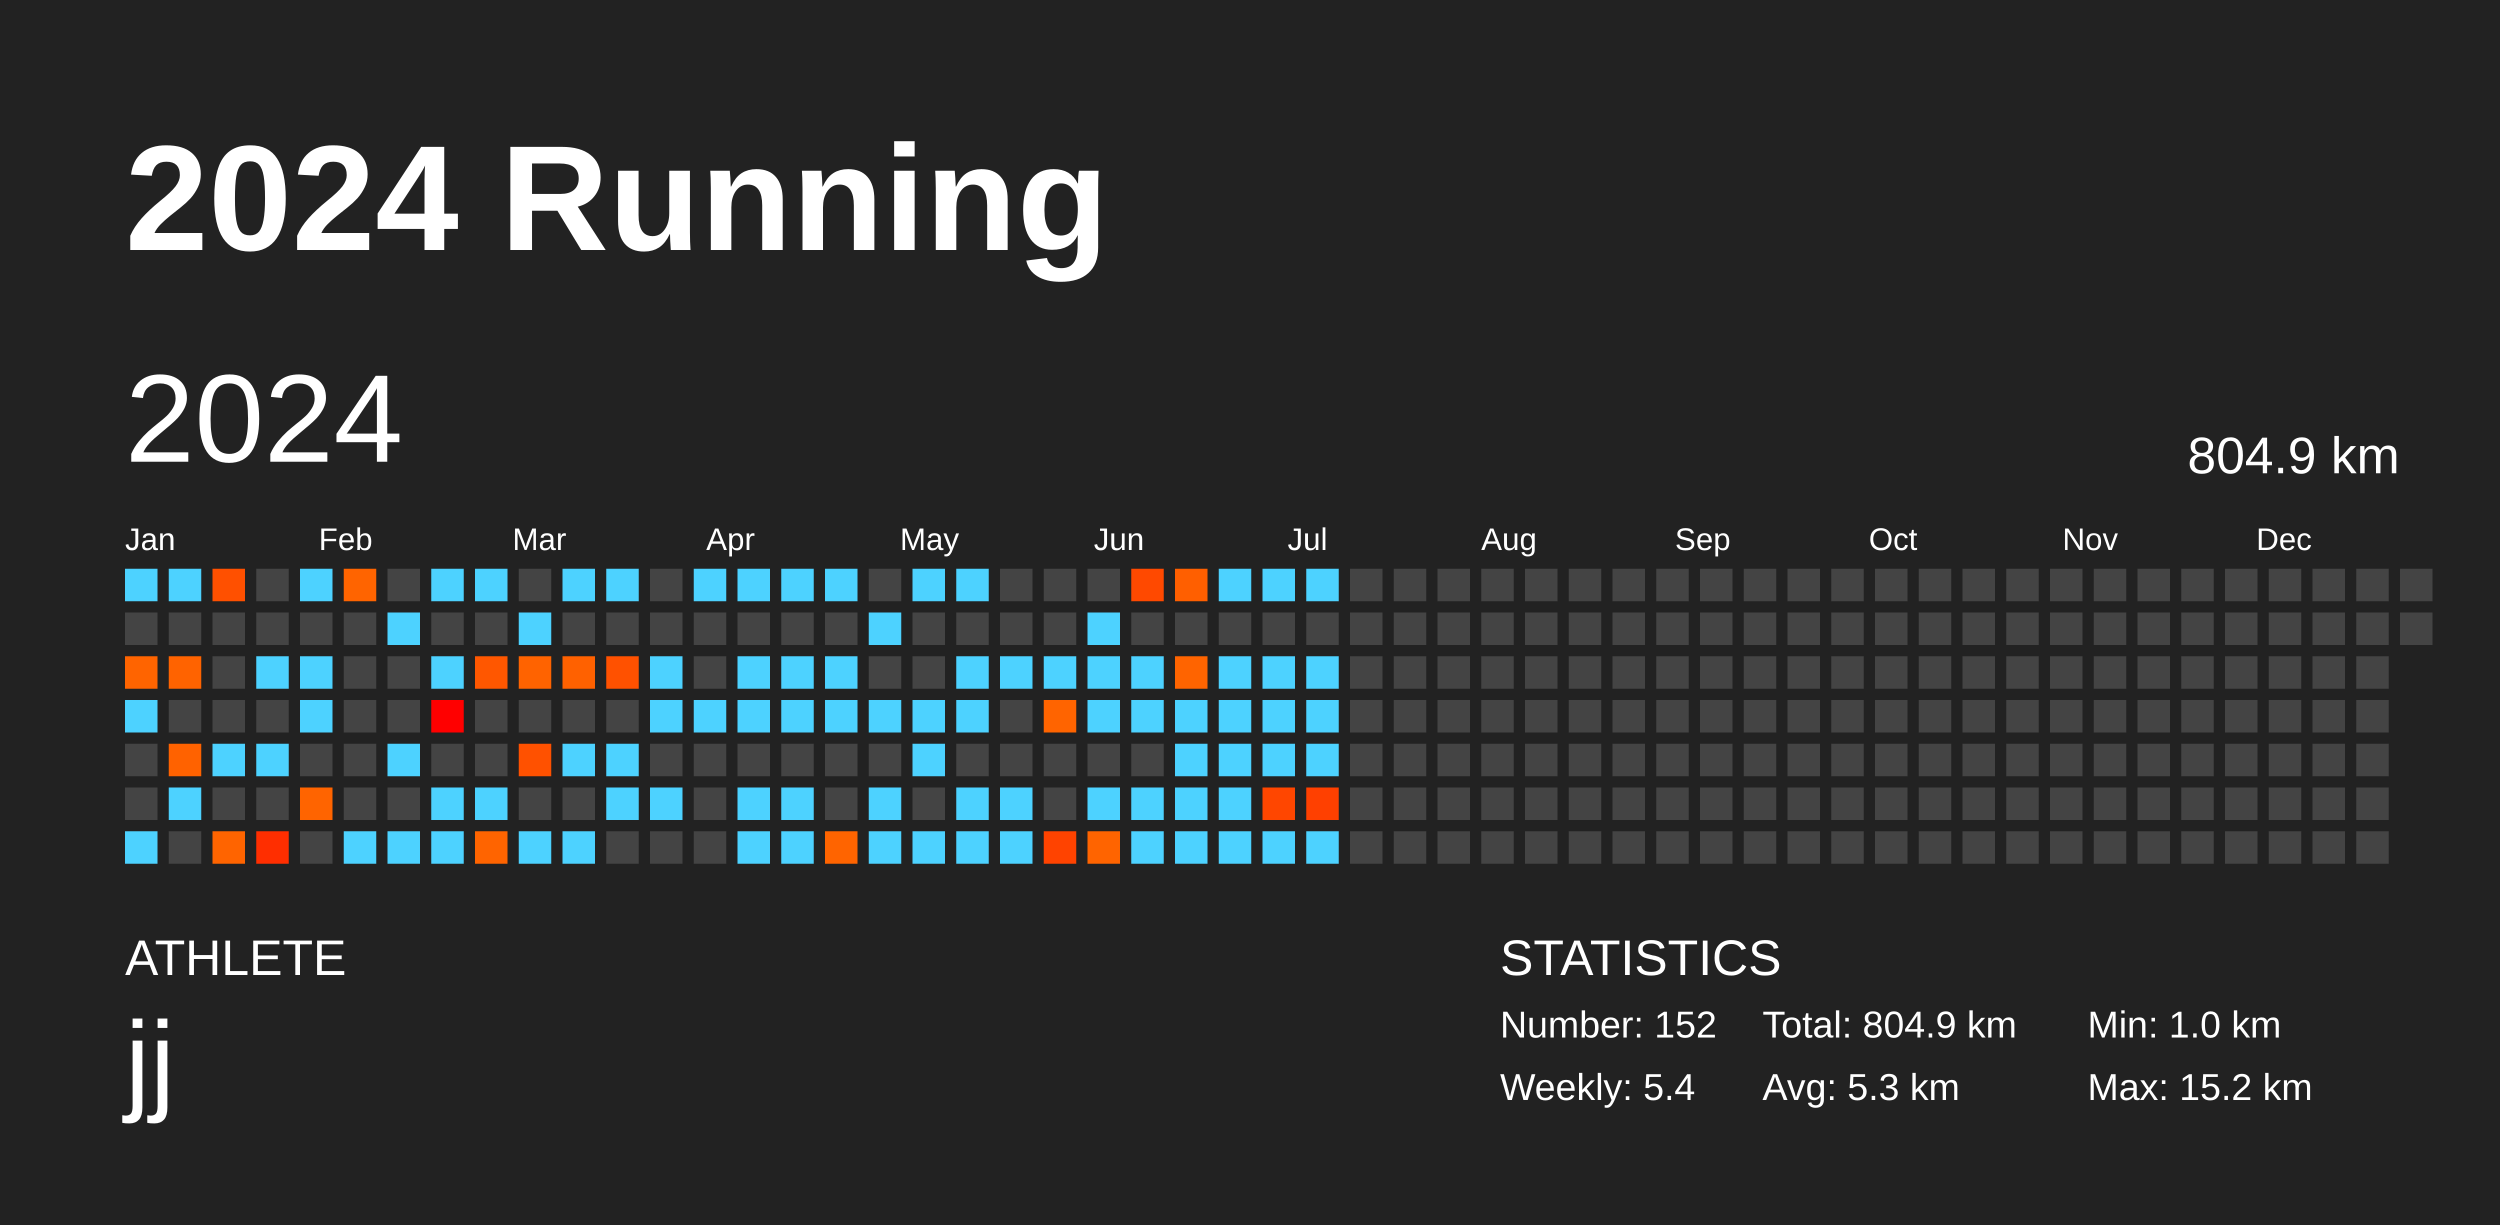
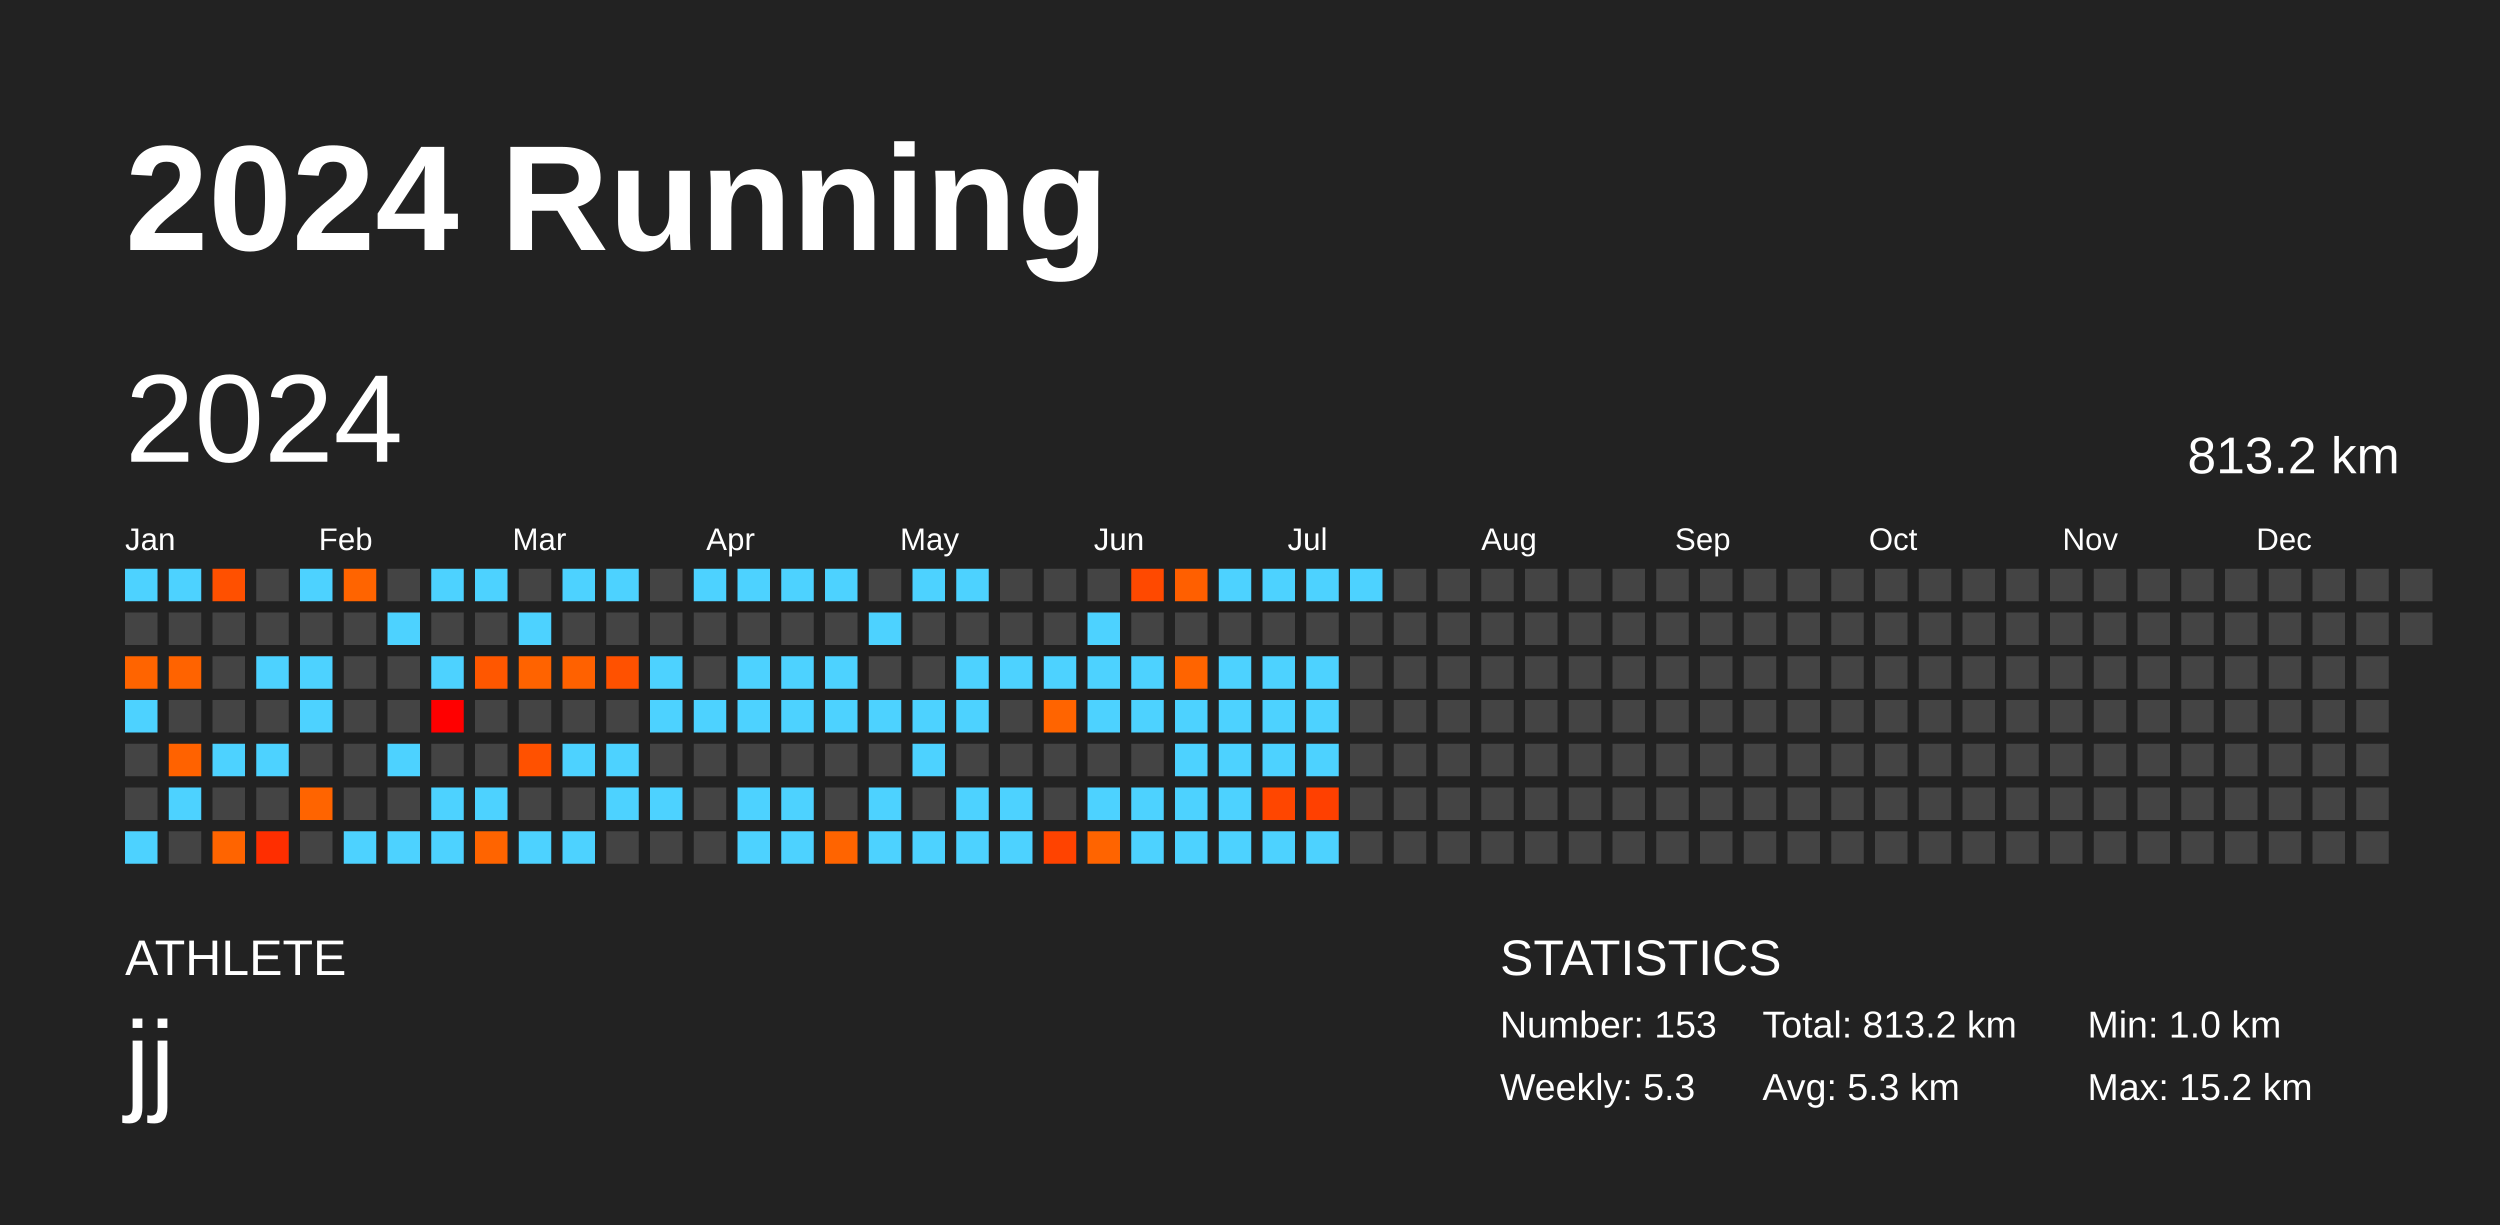
<svg xmlns="http://www.w3.org/2000/svg" baseProfile="full" height="98mm" version="1.1" viewBox="0,0,200,98" width="200mm">
  <defs />
  <rect fill="#222222" height="98" width="200" x="0" y="0" />
  <text fill="#FFFFFF" style="font-size:12px; font-family:Arial; font-weight:bold;" x="10" y="20">2024 Running</text>
  <text fill="#FFFFFF" style="font-size:4px; font-family:Arial" x="10" y="78">ATHLETE</text>
  <text fill="#FFFFFF" style="font-size:9px; font-family:Arial" x="10" y="88">jj</text>
  <text fill="#FFFFFF" style="font-size:4px; font-family:Arial" x="120" y="78">STATISTICS</text>
-   <text fill="#FFFFFF" style="font-size:3px; font-family:Arial" x="120" y="83">Number: 152</text>
-   <text fill="#FFFFFF" style="font-size:3px; font-family:Arial" x="120" y="88">Weekly: 5.4</text>
-   <text fill="#FFFFFF" style="font-size:3px; font-family:Arial" x="141" y="83">Total: 804.9 km</text>
+   <text fill="#FFFFFF" style="font-size:3px; font-family:Arial" x="120" y="83">Number: 153</text>
+   <text fill="#FFFFFF" style="font-size:3px; font-family:Arial" x="120" y="88">Weekly: 5.3</text>
+   <text fill="#FFFFFF" style="font-size:3px; font-family:Arial" x="141" y="83">Total: 813.2 km</text>
  <text fill="#FFFFFF" style="font-size:3px; font-family:Arial" x="141" y="88">Avg: 5.3 km</text>
  <text fill="#FFFFFF" style="font-size:3px; font-family:Arial" x="167" y="83">Min: 1.0 km</text>
  <text fill="#FFFFFF" style="font-size:3px; font-family:Arial" x="167" y="88">Max: 15.2 km</text>
  <text dominant-baseline="hanging" fill="#FFFFFF" style="font-size:10.0px; font-family:Arial;" x="10" y="30">2024</text>
-   <text dominant-baseline="hanging" fill="#FFFFFF" style="font-size:4.125px; font-family:Arial;" x="175" y="35">804.9 km</text>
+   <text dominant-baseline="hanging" fill="#FFFFFF" style="font-size:4.125px; font-family:Arial;" x="175" y="35">813.2 km</text>
  <text fill="#FFFFFF" style="font-size:2.5px; font-family:Arial" x="10.0" y="44">Jan</text>
  <text fill="#FFFFFF" style="font-size:2.5px; font-family:Arial" x="25.5" y="44">Feb</text>
  <text fill="#FFFFFF" style="font-size:2.5px; font-family:Arial" x="41.0" y="44">Mar</text>
  <text fill="#FFFFFF" style="font-size:2.5px; font-family:Arial" x="56.5" y="44">Apr</text>
  <text fill="#FFFFFF" style="font-size:2.5px; font-family:Arial" x="72.0" y="44">May</text>
  <text fill="#FFFFFF" style="font-size:2.5px; font-family:Arial" x="87.5" y="44">Jun</text>
  <text fill="#FFFFFF" style="font-size:2.5px; font-family:Arial" x="103.0" y="44">Jul</text>
  <text fill="#FFFFFF" style="font-size:2.5px; font-family:Arial" x="118.5" y="44">Aug</text>
  <text fill="#FFFFFF" style="font-size:2.5px; font-family:Arial" x="134.0" y="44">Sep</text>
  <text fill="#FFFFFF" style="font-size:2.5px; font-family:Arial" x="149.5" y="44">Oct</text>
  <text fill="#FFFFFF" style="font-size:2.5px; font-family:Arial" x="165.0" y="44">Nov</text>
  <text fill="#FFFFFF" style="font-size:2.5px; font-family:Arial" x="180.5" y="44">Dec</text>
  <rect fill="#4dd2ff" height="2.6" width="2.6" x="10.0" y="45.5" />
  <rect fill="#444444" height="2.6" width="2.6" x="10.0" y="49.0" />
  <rect fill="#ff6400" height="2.6" width="2.6" x="10.0" y="52.5" />
  <rect fill="#4dd2ff" height="2.6" width="2.6" x="10.0" y="56.0" />
  <rect fill="#444444" height="2.6" width="2.6" x="10.0" y="59.5" />
  <rect fill="#444444" height="2.6" width="2.6" x="10.0" y="63.0" />
  <rect fill="#4dd2ff" height="2.6" width="2.6" x="10.0" y="66.5" />
  <rect fill="#4dd2ff" height="2.6" width="2.6" x="13.5" y="45.5" />
  <rect fill="#444444" height="2.6" width="2.6" x="13.5" y="49.0" />
  <rect fill="#ff6300" height="2.6" width="2.6" x="13.5" y="52.5" />
  <rect fill="#444444" height="2.6" width="2.6" x="13.5" y="56.0" />
  <rect fill="#ff6200" height="2.6" width="2.6" x="13.5" y="59.5" />
  <rect fill="#4dd2ff" height="2.6" width="2.6" x="13.5" y="63.0" />
  <rect fill="#444444" height="2.6" width="2.6" x="13.5" y="66.5" />
  <rect fill="#ff5000" height="2.6" width="2.6" x="17.0" y="45.5" />
  <rect fill="#444444" height="2.6" width="2.6" x="17.0" y="49.0" />
  <rect fill="#444444" height="2.6" width="2.6" x="17.0" y="52.5" />
  <rect fill="#444444" height="2.6" width="2.6" x="17.0" y="56.0" />
  <rect fill="#4dd2ff" height="2.6" width="2.6" x="17.0" y="59.5" />
  <rect fill="#444444" height="2.6" width="2.6" x="17.0" y="63.0" />
  <rect fill="#ff6400" height="2.6" width="2.6" x="17.0" y="66.5" />
  <rect fill="#444444" height="2.6" width="2.6" x="20.5" y="45.5" />
  <rect fill="#444444" height="2.6" width="2.6" x="20.5" y="49.0" />
  <rect fill="#4dd2ff" height="2.6" width="2.6" x="20.5" y="52.5" />
  <rect fill="#444444" height="2.6" width="2.6" x="20.5" y="56.0" />
  <rect fill="#4dd2ff" height="2.6" width="2.6" x="20.5" y="59.5" />
  <rect fill="#444444" height="2.6" width="2.6" x="20.5" y="63.0" />
  <rect fill="#ff2e00" height="2.6" width="2.6" x="20.5" y="66.5" />
  <rect fill="#4dd2ff" height="2.6" width="2.6" x="24.0" y="45.5" />
  <rect fill="#444444" height="2.6" width="2.6" x="24.0" y="49.0" />
  <rect fill="#4dd2ff" height="2.6" width="2.6" x="24.0" y="52.5" />
  <rect fill="#4dd2ff" height="2.6" width="2.6" x="24.0" y="56.0" />
  <rect fill="#444444" height="2.6" width="2.6" x="24.0" y="59.5" />
  <rect fill="#ff6400" height="2.6" width="2.6" x="24.0" y="63.0" />
  <rect fill="#444444" height="2.6" width="2.6" x="24.0" y="66.5" />
  <rect fill="#ff6400" height="2.6" width="2.6" x="27.5" y="45.5" />
  <rect fill="#444444" height="2.6" width="2.6" x="27.5" y="49.0" />
  <rect fill="#444444" height="2.6" width="2.6" x="27.5" y="52.5" />
  <rect fill="#444444" height="2.6" width="2.6" x="27.5" y="56.0" />
  <rect fill="#444444" height="2.6" width="2.6" x="27.5" y="59.5" />
  <rect fill="#444444" height="2.6" width="2.6" x="27.5" y="63.0" />
  <rect fill="#4dd2ff" height="2.6" width="2.6" x="27.5" y="66.5" />
  <rect fill="#444444" height="2.6" width="2.6" x="31.0" y="45.5" />
  <rect fill="#4dd2ff" height="2.6" width="2.6" x="31.0" y="49.0" />
  <rect fill="#444444" height="2.6" width="2.6" x="31.0" y="52.5" />
  <rect fill="#444444" height="2.6" width="2.6" x="31.0" y="56.0" />
  <rect fill="#4dd2ff" height="2.6" width="2.6" x="31.0" y="59.5" />
  <rect fill="#444444" height="2.6" width="2.6" x="31.0" y="63.0" />
  <rect fill="#4dd2ff" height="2.6" width="2.6" x="31.0" y="66.5" />
  <rect fill="#4dd2ff" height="2.6" width="2.6" x="34.5" y="45.5" />
  <rect fill="#444444" height="2.6" width="2.6" x="34.5" y="49.0" />
  <rect fill="#4dd2ff" height="2.6" width="2.6" x="34.5" y="52.5" />
  <rect fill="#ff0000" height="2.6" width="2.6" x="34.5" y="56.0" />
  <rect fill="#444444" height="2.6" width="2.6" x="34.5" y="59.5" />
  <rect fill="#4dd2ff" height="2.6" width="2.6" x="34.5" y="63.0" />
  <rect fill="#4dd2ff" height="2.6" width="2.6" x="34.5" y="66.5" />
  <rect fill="#4dd2ff" height="2.6" width="2.6" x="38.0" y="45.5" />
  <rect fill="#444444" height="2.6" width="2.6" x="38.0" y="49.0" />
  <rect fill="#ff5700" height="2.6" width="2.6" x="38.0" y="52.5" />
  <rect fill="#444444" height="2.6" width="2.6" x="38.0" y="56.0" />
  <rect fill="#444444" height="2.6" width="2.6" x="38.0" y="59.5" />
  <rect fill="#4dd2ff" height="2.6" width="2.6" x="38.0" y="63.0" />
  <rect fill="#ff6400" height="2.6" width="2.6" x="38.0" y="66.5" />
  <rect fill="#444444" height="2.6" width="2.6" x="41.5" y="45.5" />
  <rect fill="#4dd2ff" height="2.6" width="2.6" x="41.5" y="49.0" />
  <rect fill="#ff6300" height="2.6" width="2.6" x="41.5" y="52.5" />
  <rect fill="#444444" height="2.6" width="2.6" x="41.5" y="56.0" />
  <rect fill="#ff5100" height="2.6" width="2.6" x="41.5" y="59.5" />
  <rect fill="#444444" height="2.6" width="2.6" x="41.5" y="63.0" />
  <rect fill="#4dd2ff" height="2.6" width="2.6" x="41.5" y="66.5" />
  <rect fill="#4dd2ff" height="2.6" width="2.6" x="45.0" y="45.5" />
  <rect fill="#444444" height="2.6" width="2.6" x="45.0" y="49.0" />
  <rect fill="#ff6100" height="2.6" width="2.6" x="45.0" y="52.5" />
  <rect fill="#444444" height="2.6" width="2.6" x="45.0" y="56.0" />
  <rect fill="#4dd2ff" height="2.6" width="2.6" x="45.0" y="59.5" />
  <rect fill="#444444" height="2.6" width="2.6" x="45.0" y="63.0" />
  <rect fill="#4dd2ff" height="2.6" width="2.6" x="45.0" y="66.5" />
  <rect fill="#4dd2ff" height="2.6" width="2.6" x="48.5" y="45.5" />
  <rect fill="#444444" height="2.6" width="2.6" x="48.5" y="49.0" />
  <rect fill="#ff5100" height="2.6" width="2.6" x="48.5" y="52.5" />
  <rect fill="#444444" height="2.6" width="2.6" x="48.5" y="56.0" />
  <rect fill="#4dd2ff" height="2.6" width="2.6" x="48.5" y="59.5" />
  <rect fill="#4dd2ff" height="2.6" width="2.6" x="48.5" y="63.0" />
  <rect fill="#444444" height="2.6" width="2.6" x="48.5" y="66.5" />
  <rect fill="#444444" height="2.6" width="2.6" x="52.0" y="45.5" />
  <rect fill="#444444" height="2.6" width="2.6" x="52.0" y="49.0" />
  <rect fill="#4dd2ff" height="2.6" width="2.6" x="52.0" y="52.5" />
  <rect fill="#4dd2ff" height="2.6" width="2.6" x="52.0" y="56.0" />
  <rect fill="#444444" height="2.6" width="2.6" x="52.0" y="59.5" />
  <rect fill="#4dd2ff" height="2.6" width="2.6" x="52.0" y="63.0" />
  <rect fill="#444444" height="2.6" width="2.6" x="52.0" y="66.5" />
  <rect fill="#4dd2ff" height="2.6" width="2.6" x="55.5" y="45.5" />
  <rect fill="#444444" height="2.6" width="2.6" x="55.5" y="49.0" />
  <rect fill="#444444" height="2.6" width="2.6" x="55.5" y="52.5" />
  <rect fill="#4dd2ff" height="2.6" width="2.6" x="55.5" y="56.0" />
  <rect fill="#444444" height="2.6" width="2.6" x="55.5" y="59.5" />
  <rect fill="#444444" height="2.6" width="2.6" x="55.5" y="63.0" />
  <rect fill="#444444" height="2.6" width="2.6" x="55.5" y="66.5" />
  <rect fill="#4dd2ff" height="2.6" width="2.6" x="59.0" y="45.5" />
  <rect fill="#444444" height="2.6" width="2.6" x="59.0" y="49.0" />
  <rect fill="#4dd2ff" height="2.6" width="2.6" x="59.0" y="52.5" />
  <rect fill="#4dd2ff" height="2.6" width="2.6" x="59.0" y="56.0" />
  <rect fill="#444444" height="2.6" width="2.6" x="59.0" y="59.5" />
  <rect fill="#4dd2ff" height="2.6" width="2.6" x="59.0" y="63.0" />
  <rect fill="#4dd2ff" height="2.6" width="2.6" x="59.0" y="66.5" />
  <rect fill="#4dd2ff" height="2.6" width="2.6" x="62.5" y="45.5" />
  <rect fill="#444444" height="2.6" width="2.6" x="62.5" y="49.0" />
  <rect fill="#4dd2ff" height="2.6" width="2.6" x="62.5" y="52.5" />
  <rect fill="#4dd2ff" height="2.6" width="2.6" x="62.5" y="56.0" />
  <rect fill="#444444" height="2.6" width="2.6" x="62.5" y="59.5" />
  <rect fill="#4dd2ff" height="2.6" width="2.6" x="62.5" y="63.0" />
  <rect fill="#4dd2ff" height="2.6" width="2.6" x="62.5" y="66.5" />
  <rect fill="#4dd2ff" height="2.6" width="2.6" x="66.0" y="45.5" />
  <rect fill="#444444" height="2.6" width="2.6" x="66.0" y="49.0" />
  <rect fill="#4dd2ff" height="2.6" width="2.6" x="66.0" y="52.5" />
  <rect fill="#4dd2ff" height="2.6" width="2.6" x="66.0" y="56.0" />
  <rect fill="#444444" height="2.6" width="2.6" x="66.0" y="59.5" />
  <rect fill="#444444" height="2.6" width="2.6" x="66.0" y="63.0" />
  <rect fill="#ff6400" height="2.6" width="2.6" x="66.0" y="66.5" />
  <rect fill="#444444" height="2.6" width="2.6" x="69.5" y="45.5" />
  <rect fill="#4dd2ff" height="2.6" width="2.6" x="69.5" y="49.0" />
  <rect fill="#444444" height="2.6" width="2.6" x="69.5" y="52.5" />
  <rect fill="#4dd2ff" height="2.6" width="2.6" x="69.5" y="56.0" />
  <rect fill="#444444" height="2.6" width="2.6" x="69.5" y="59.5" />
  <rect fill="#4dd2ff" height="2.6" width="2.6" x="69.5" y="63.0" />
  <rect fill="#4dd2ff" height="2.6" width="2.6" x="69.5" y="66.5" />
  <rect fill="#4dd2ff" height="2.6" width="2.6" x="73.0" y="45.5" />
  <rect fill="#444444" height="2.6" width="2.6" x="73.0" y="49.0" />
  <rect fill="#444444" height="2.6" width="2.6" x="73.0" y="52.5" />
  <rect fill="#4dd2ff" height="2.6" width="2.6" x="73.0" y="56.0" />
  <rect fill="#4dd2ff" height="2.6" width="2.6" x="73.0" y="59.5" />
  <rect fill="#444444" height="2.6" width="2.6" x="73.0" y="63.0" />
  <rect fill="#4dd2ff" height="2.6" width="2.6" x="73.0" y="66.5" />
  <rect fill="#4dd2ff" height="2.6" width="2.6" x="76.5" y="45.5" />
  <rect fill="#444444" height="2.6" width="2.6" x="76.5" y="49.0" />
  <rect fill="#4dd2ff" height="2.6" width="2.6" x="76.5" y="52.5" />
  <rect fill="#4dd2ff" height="2.6" width="2.6" x="76.5" y="56.0" />
  <rect fill="#444444" height="2.6" width="2.6" x="76.5" y="59.5" />
  <rect fill="#4dd2ff" height="2.6" width="2.6" x="76.5" y="63.0" />
  <rect fill="#4dd2ff" height="2.6" width="2.6" x="76.5" y="66.5" />
  <rect fill="#444444" height="2.6" width="2.6" x="80.0" y="45.5" />
  <rect fill="#444444" height="2.6" width="2.6" x="80.0" y="49.0" />
  <rect fill="#4dd2ff" height="2.6" width="2.6" x="80.0" y="52.5" />
  <rect fill="#444444" height="2.6" width="2.6" x="80.0" y="56.0" />
  <rect fill="#444444" height="2.6" width="2.6" x="80.0" y="59.5" />
  <rect fill="#4dd2ff" height="2.6" width="2.6" x="80.0" y="63.0" />
  <rect fill="#4dd2ff" height="2.6" width="2.6" x="80.0" y="66.5" />
  <rect fill="#444444" height="2.6" width="2.6" x="83.5" y="45.5" />
  <rect fill="#444444" height="2.6" width="2.6" x="83.5" y="49.0" />
  <rect fill="#4dd2ff" height="2.6" width="2.6" x="83.5" y="52.5" />
  <rect fill="#ff6400" height="2.6" width="2.6" x="83.5" y="56.0" />
  <rect fill="#444444" height="2.6" width="2.6" x="83.5" y="59.5" />
  <rect fill="#444444" height="2.6" width="2.6" x="83.5" y="63.0" />
  <rect fill="#ff4300" height="2.6" width="2.6" x="83.5" y="66.5" />
  <rect fill="#444444" height="2.6" width="2.6" x="87.0" y="45.5" />
  <rect fill="#4dd2ff" height="2.6" width="2.6" x="87.0" y="49.0" />
  <rect fill="#4dd2ff" height="2.6" width="2.6" x="87.0" y="52.5" />
  <rect fill="#4dd2ff" height="2.6" width="2.6" x="87.0" y="56.0" />
  <rect fill="#444444" height="2.6" width="2.6" x="87.0" y="59.5" />
  <rect fill="#4dd2ff" height="2.6" width="2.6" x="87.0" y="63.0" />
  <rect fill="#ff6400" height="2.6" width="2.6" x="87.0" y="66.5" />
  <rect fill="#ff4900" height="2.6" width="2.6" x="90.5" y="45.5" />
  <rect fill="#444444" height="2.6" width="2.6" x="90.5" y="49.0" />
  <rect fill="#4dd2ff" height="2.6" width="2.6" x="90.5" y="52.5" />
  <rect fill="#4dd2ff" height="2.6" width="2.6" x="90.5" y="56.0" />
  <rect fill="#444444" height="2.6" width="2.6" x="90.5" y="59.5" />
  <rect fill="#4dd2ff" height="2.6" width="2.6" x="90.5" y="63.0" />
  <rect fill="#4dd2ff" height="2.6" width="2.6" x="90.5" y="66.5" />
  <rect fill="#ff5f00" height="2.6" width="2.6" x="94.0" y="45.5" />
  <rect fill="#444444" height="2.6" width="2.6" x="94.0" y="49.0" />
  <rect fill="#ff6400" height="2.6" width="2.6" x="94.0" y="52.5" />
  <rect fill="#4dd2ff" height="2.6" width="2.6" x="94.0" y="56.0" />
  <rect fill="#4dd2ff" height="2.6" width="2.6" x="94.0" y="59.5" />
  <rect fill="#4dd2ff" height="2.6" width="2.6" x="94.0" y="63.0" />
  <rect fill="#4dd2ff" height="2.6" width="2.6" x="94.0" y="66.5" />
  <rect fill="#4dd2ff" height="2.6" width="2.6" x="97.5" y="45.5" />
  <rect fill="#444444" height="2.6" width="2.6" x="97.5" y="49.0" />
  <rect fill="#4dd2ff" height="2.6" width="2.6" x="97.5" y="52.5" />
  <rect fill="#4dd2ff" height="2.6" width="2.6" x="97.5" y="56.0" />
  <rect fill="#4dd2ff" height="2.6" width="2.6" x="97.5" y="59.5" />
  <rect fill="#4dd2ff" height="2.6" width="2.6" x="97.5" y="63.0" />
  <rect fill="#4dd2ff" height="2.6" width="2.6" x="97.5" y="66.5" />
  <rect fill="#4dd2ff" height="2.6" width="2.6" x="101.0" y="45.5" />
  <rect fill="#444444" height="2.6" width="2.6" x="101.0" y="49.0" />
  <rect fill="#4dd2ff" height="2.6" width="2.6" x="101.0" y="52.5" />
  <rect fill="#4dd2ff" height="2.6" width="2.6" x="101.0" y="56.0" />
  <rect fill="#4dd2ff" height="2.6" width="2.6" x="101.0" y="59.5" />
  <rect fill="#ff4600" height="2.6" width="2.6" x="101.0" y="63.0" />
  <rect fill="#4dd2ff" height="2.6" width="2.6" x="101.0" y="66.5" />
  <rect fill="#4dd2ff" height="2.6" width="2.6" x="104.5" y="45.5" />
  <rect fill="#444444" height="2.6" width="2.6" x="104.5" y="49.0" />
  <rect fill="#4dd2ff" height="2.6" width="2.6" x="104.5" y="52.5" />
  <rect fill="#4dd2ff" height="2.6" width="2.6" x="104.5" y="56.0" />
  <rect fill="#4dd2ff" height="2.6" width="2.6" x="104.5" y="59.5" />
  <rect fill="#ff4000" height="2.6" width="2.6" x="104.5" y="63.0" />
  <rect fill="#4dd2ff" height="2.6" width="2.6" x="104.5" y="66.5" />
-   <rect fill="#444444" height="2.6" width="2.6" x="108.0" y="45.5" />
+   <rect fill="#4dd2ff" height="2.6" width="2.6" x="108.0" y="45.5" />
  <rect fill="#444444" height="2.6" width="2.6" x="108.0" y="49.0" />
  <rect fill="#444444" height="2.6" width="2.6" x="108.0" y="52.5" />
  <rect fill="#444444" height="2.6" width="2.6" x="108.0" y="56.0" />
  <rect fill="#444444" height="2.6" width="2.6" x="108.0" y="59.5" />
  <rect fill="#444444" height="2.6" width="2.6" x="108.0" y="63.0" />
  <rect fill="#444444" height="2.6" width="2.6" x="108.0" y="66.5" />
  <rect fill="#444444" height="2.6" width="2.6" x="111.5" y="45.5" />
  <rect fill="#444444" height="2.6" width="2.6" x="111.5" y="49.0" />
  <rect fill="#444444" height="2.6" width="2.6" x="111.5" y="52.5" />
  <rect fill="#444444" height="2.6" width="2.6" x="111.5" y="56.0" />
  <rect fill="#444444" height="2.6" width="2.6" x="111.5" y="59.5" />
  <rect fill="#444444" height="2.6" width="2.6" x="111.5" y="63.0" />
  <rect fill="#444444" height="2.6" width="2.6" x="111.5" y="66.5" />
  <rect fill="#444444" height="2.6" width="2.6" x="115.0" y="45.5" />
  <rect fill="#444444" height="2.6" width="2.6" x="115.0" y="49.0" />
  <rect fill="#444444" height="2.6" width="2.6" x="115.0" y="52.5" />
  <rect fill="#444444" height="2.6" width="2.6" x="115.0" y="56.0" />
  <rect fill="#444444" height="2.6" width="2.6" x="115.0" y="59.5" />
  <rect fill="#444444" height="2.6" width="2.6" x="115.0" y="63.0" />
  <rect fill="#444444" height="2.6" width="2.6" x="115.0" y="66.5" />
  <rect fill="#444444" height="2.6" width="2.6" x="118.5" y="45.5" />
  <rect fill="#444444" height="2.6" width="2.6" x="118.5" y="49.0" />
  <rect fill="#444444" height="2.6" width="2.6" x="118.5" y="52.5" />
  <rect fill="#444444" height="2.6" width="2.6" x="118.5" y="56.0" />
  <rect fill="#444444" height="2.6" width="2.6" x="118.5" y="59.5" />
  <rect fill="#444444" height="2.6" width="2.6" x="118.5" y="63.0" />
  <rect fill="#444444" height="2.6" width="2.6" x="118.5" y="66.5" />
  <rect fill="#444444" height="2.6" width="2.6" x="122.0" y="45.5" />
  <rect fill="#444444" height="2.6" width="2.6" x="122.0" y="49.0" />
  <rect fill="#444444" height="2.6" width="2.6" x="122.0" y="52.5" />
  <rect fill="#444444" height="2.6" width="2.6" x="122.0" y="56.0" />
  <rect fill="#444444" height="2.6" width="2.6" x="122.0" y="59.5" />
  <rect fill="#444444" height="2.6" width="2.6" x="122.0" y="63.0" />
  <rect fill="#444444" height="2.6" width="2.6" x="122.0" y="66.5" />
  <rect fill="#444444" height="2.6" width="2.6" x="125.5" y="45.5" />
  <rect fill="#444444" height="2.6" width="2.6" x="125.5" y="49.0" />
  <rect fill="#444444" height="2.6" width="2.6" x="125.5" y="52.5" />
  <rect fill="#444444" height="2.6" width="2.6" x="125.5" y="56.0" />
  <rect fill="#444444" height="2.6" width="2.6" x="125.5" y="59.5" />
  <rect fill="#444444" height="2.6" width="2.6" x="125.5" y="63.0" />
  <rect fill="#444444" height="2.6" width="2.6" x="125.5" y="66.5" />
  <rect fill="#444444" height="2.6" width="2.6" x="129.0" y="45.5" />
  <rect fill="#444444" height="2.6" width="2.6" x="129.0" y="49.0" />
  <rect fill="#444444" height="2.6" width="2.6" x="129.0" y="52.5" />
  <rect fill="#444444" height="2.6" width="2.6" x="129.0" y="56.0" />
  <rect fill="#444444" height="2.6" width="2.6" x="129.0" y="59.5" />
  <rect fill="#444444" height="2.6" width="2.6" x="129.0" y="63.0" />
  <rect fill="#444444" height="2.6" width="2.6" x="129.0" y="66.5" />
  <rect fill="#444444" height="2.6" width="2.6" x="132.5" y="45.5" />
  <rect fill="#444444" height="2.6" width="2.6" x="132.5" y="49.0" />
  <rect fill="#444444" height="2.6" width="2.6" x="132.5" y="52.5" />
  <rect fill="#444444" height="2.6" width="2.6" x="132.5" y="56.0" />
  <rect fill="#444444" height="2.6" width="2.6" x="132.5" y="59.5" />
  <rect fill="#444444" height="2.6" width="2.6" x="132.5" y="63.0" />
  <rect fill="#444444" height="2.6" width="2.6" x="132.5" y="66.5" />
  <rect fill="#444444" height="2.6" width="2.6" x="136.0" y="45.5" />
  <rect fill="#444444" height="2.6" width="2.6" x="136.0" y="49.0" />
  <rect fill="#444444" height="2.6" width="2.6" x="136.0" y="52.5" />
  <rect fill="#444444" height="2.6" width="2.6" x="136.0" y="56.0" />
  <rect fill="#444444" height="2.6" width="2.6" x="136.0" y="59.5" />
  <rect fill="#444444" height="2.6" width="2.6" x="136.0" y="63.0" />
  <rect fill="#444444" height="2.6" width="2.6" x="136.0" y="66.5" />
  <rect fill="#444444" height="2.6" width="2.6" x="139.5" y="45.5" />
  <rect fill="#444444" height="2.6" width="2.6" x="139.5" y="49.0" />
  <rect fill="#444444" height="2.6" width="2.6" x="139.5" y="52.5" />
  <rect fill="#444444" height="2.6" width="2.6" x="139.5" y="56.0" />
  <rect fill="#444444" height="2.6" width="2.6" x="139.5" y="59.5" />
  <rect fill="#444444" height="2.6" width="2.6" x="139.5" y="63.0" />
  <rect fill="#444444" height="2.6" width="2.6" x="139.5" y="66.5" />
  <rect fill="#444444" height="2.6" width="2.6" x="143.0" y="45.5" />
  <rect fill="#444444" height="2.6" width="2.6" x="143.0" y="49.0" />
  <rect fill="#444444" height="2.6" width="2.6" x="143.0" y="52.5" />
  <rect fill="#444444" height="2.6" width="2.6" x="143.0" y="56.0" />
  <rect fill="#444444" height="2.6" width="2.6" x="143.0" y="59.5" />
  <rect fill="#444444" height="2.6" width="2.6" x="143.0" y="63.0" />
  <rect fill="#444444" height="2.6" width="2.6" x="143.0" y="66.5" />
  <rect fill="#444444" height="2.6" width="2.6" x="146.5" y="45.5" />
  <rect fill="#444444" height="2.6" width="2.6" x="146.5" y="49.0" />
  <rect fill="#444444" height="2.6" width="2.6" x="146.5" y="52.5" />
  <rect fill="#444444" height="2.6" width="2.6" x="146.5" y="56.0" />
  <rect fill="#444444" height="2.6" width="2.6" x="146.5" y="59.5" />
  <rect fill="#444444" height="2.6" width="2.6" x="146.5" y="63.0" />
  <rect fill="#444444" height="2.6" width="2.6" x="146.5" y="66.5" />
  <rect fill="#444444" height="2.6" width="2.6" x="150.0" y="45.5" />
  <rect fill="#444444" height="2.6" width="2.6" x="150.0" y="49.0" />
  <rect fill="#444444" height="2.6" width="2.6" x="150.0" y="52.5" />
  <rect fill="#444444" height="2.6" width="2.6" x="150.0" y="56.0" />
  <rect fill="#444444" height="2.6" width="2.6" x="150.0" y="59.5" />
  <rect fill="#444444" height="2.6" width="2.6" x="150.0" y="63.0" />
  <rect fill="#444444" height="2.6" width="2.6" x="150.0" y="66.5" />
  <rect fill="#444444" height="2.6" width="2.6" x="153.5" y="45.5" />
  <rect fill="#444444" height="2.6" width="2.6" x="153.5" y="49.0" />
  <rect fill="#444444" height="2.6" width="2.6" x="153.5" y="52.5" />
  <rect fill="#444444" height="2.6" width="2.6" x="153.5" y="56.0" />
  <rect fill="#444444" height="2.6" width="2.6" x="153.5" y="59.5" />
  <rect fill="#444444" height="2.6" width="2.6" x="153.5" y="63.0" />
  <rect fill="#444444" height="2.6" width="2.6" x="153.5" y="66.5" />
  <rect fill="#444444" height="2.6" width="2.6" x="157.0" y="45.5" />
  <rect fill="#444444" height="2.6" width="2.6" x="157.0" y="49.0" />
  <rect fill="#444444" height="2.6" width="2.6" x="157.0" y="52.5" />
  <rect fill="#444444" height="2.6" width="2.6" x="157.0" y="56.0" />
  <rect fill="#444444" height="2.6" width="2.6" x="157.0" y="59.5" />
  <rect fill="#444444" height="2.6" width="2.6" x="157.0" y="63.0" />
  <rect fill="#444444" height="2.6" width="2.6" x="157.0" y="66.5" />
  <rect fill="#444444" height="2.6" width="2.6" x="160.5" y="45.5" />
  <rect fill="#444444" height="2.6" width="2.6" x="160.5" y="49.0" />
  <rect fill="#444444" height="2.6" width="2.6" x="160.5" y="52.5" />
  <rect fill="#444444" height="2.6" width="2.6" x="160.5" y="56.0" />
  <rect fill="#444444" height="2.6" width="2.6" x="160.5" y="59.5" />
  <rect fill="#444444" height="2.6" width="2.6" x="160.5" y="63.0" />
  <rect fill="#444444" height="2.6" width="2.6" x="160.5" y="66.5" />
  <rect fill="#444444" height="2.6" width="2.6" x="164.0" y="45.5" />
  <rect fill="#444444" height="2.6" width="2.6" x="164.0" y="49.0" />
  <rect fill="#444444" height="2.6" width="2.6" x="164.0" y="52.5" />
  <rect fill="#444444" height="2.6" width="2.6" x="164.0" y="56.0" />
  <rect fill="#444444" height="2.6" width="2.6" x="164.0" y="59.5" />
  <rect fill="#444444" height="2.6" width="2.6" x="164.0" y="63.0" />
  <rect fill="#444444" height="2.6" width="2.6" x="164.0" y="66.5" />
  <rect fill="#444444" height="2.6" width="2.6" x="167.5" y="45.5" />
  <rect fill="#444444" height="2.6" width="2.6" x="167.5" y="49.0" />
  <rect fill="#444444" height="2.6" width="2.6" x="167.5" y="52.5" />
  <rect fill="#444444" height="2.6" width="2.6" x="167.5" y="56.0" />
  <rect fill="#444444" height="2.6" width="2.6" x="167.5" y="59.5" />
  <rect fill="#444444" height="2.6" width="2.6" x="167.5" y="63.0" />
  <rect fill="#444444" height="2.6" width="2.6" x="167.5" y="66.5" />
  <rect fill="#444444" height="2.6" width="2.6" x="171.0" y="45.5" />
  <rect fill="#444444" height="2.6" width="2.6" x="171.0" y="49.0" />
  <rect fill="#444444" height="2.6" width="2.6" x="171.0" y="52.5" />
  <rect fill="#444444" height="2.6" width="2.6" x="171.0" y="56.0" />
  <rect fill="#444444" height="2.6" width="2.6" x="171.0" y="59.5" />
  <rect fill="#444444" height="2.6" width="2.6" x="171.0" y="63.0" />
  <rect fill="#444444" height="2.6" width="2.6" x="171.0" y="66.5" />
  <rect fill="#444444" height="2.6" width="2.6" x="174.5" y="45.5" />
  <rect fill="#444444" height="2.6" width="2.6" x="174.5" y="49.0" />
  <rect fill="#444444" height="2.6" width="2.6" x="174.5" y="52.5" />
  <rect fill="#444444" height="2.6" width="2.6" x="174.5" y="56.0" />
  <rect fill="#444444" height="2.6" width="2.6" x="174.5" y="59.5" />
  <rect fill="#444444" height="2.6" width="2.6" x="174.5" y="63.0" />
  <rect fill="#444444" height="2.6" width="2.6" x="174.5" y="66.5" />
  <rect fill="#444444" height="2.6" width="2.6" x="178.0" y="45.5" />
  <rect fill="#444444" height="2.6" width="2.6" x="178.0" y="49.0" />
  <rect fill="#444444" height="2.6" width="2.6" x="178.0" y="52.5" />
  <rect fill="#444444" height="2.6" width="2.6" x="178.0" y="56.0" />
  <rect fill="#444444" height="2.6" width="2.6" x="178.0" y="59.5" />
  <rect fill="#444444" height="2.6" width="2.6" x="178.0" y="63.0" />
  <rect fill="#444444" height="2.6" width="2.6" x="178.0" y="66.5" />
  <rect fill="#444444" height="2.6" width="2.6" x="181.5" y="45.5" />
  <rect fill="#444444" height="2.6" width="2.6" x="181.5" y="49.0" />
  <rect fill="#444444" height="2.6" width="2.6" x="181.5" y="52.5" />
  <rect fill="#444444" height="2.6" width="2.6" x="181.5" y="56.0" />
  <rect fill="#444444" height="2.6" width="2.6" x="181.5" y="59.5" />
  <rect fill="#444444" height="2.6" width="2.6" x="181.5" y="63.0" />
  <rect fill="#444444" height="2.6" width="2.6" x="181.5" y="66.5" />
  <rect fill="#444444" height="2.6" width="2.6" x="185.0" y="45.5" />
  <rect fill="#444444" height="2.6" width="2.6" x="185.0" y="49.0" />
  <rect fill="#444444" height="2.6" width="2.6" x="185.0" y="52.5" />
  <rect fill="#444444" height="2.6" width="2.6" x="185.0" y="56.0" />
  <rect fill="#444444" height="2.6" width="2.6" x="185.0" y="59.5" />
  <rect fill="#444444" height="2.6" width="2.6" x="185.0" y="63.0" />
  <rect fill="#444444" height="2.6" width="2.6" x="185.0" y="66.5" />
  <rect fill="#444444" height="2.6" width="2.6" x="188.5" y="45.5" />
  <rect fill="#444444" height="2.6" width="2.6" x="188.5" y="49.0" />
  <rect fill="#444444" height="2.6" width="2.6" x="188.5" y="52.5" />
  <rect fill="#444444" height="2.6" width="2.6" x="188.5" y="56.0" />
  <rect fill="#444444" height="2.6" width="2.6" x="188.5" y="59.5" />
  <rect fill="#444444" height="2.6" width="2.6" x="188.5" y="63.0" />
  <rect fill="#444444" height="2.6" width="2.6" x="188.5" y="66.5" />
  <rect fill="#444444" height="2.6" width="2.6" x="192.0" y="45.5" />
  <rect fill="#444444" height="2.6" width="2.6" x="192.0" y="49.0" />
</svg>
